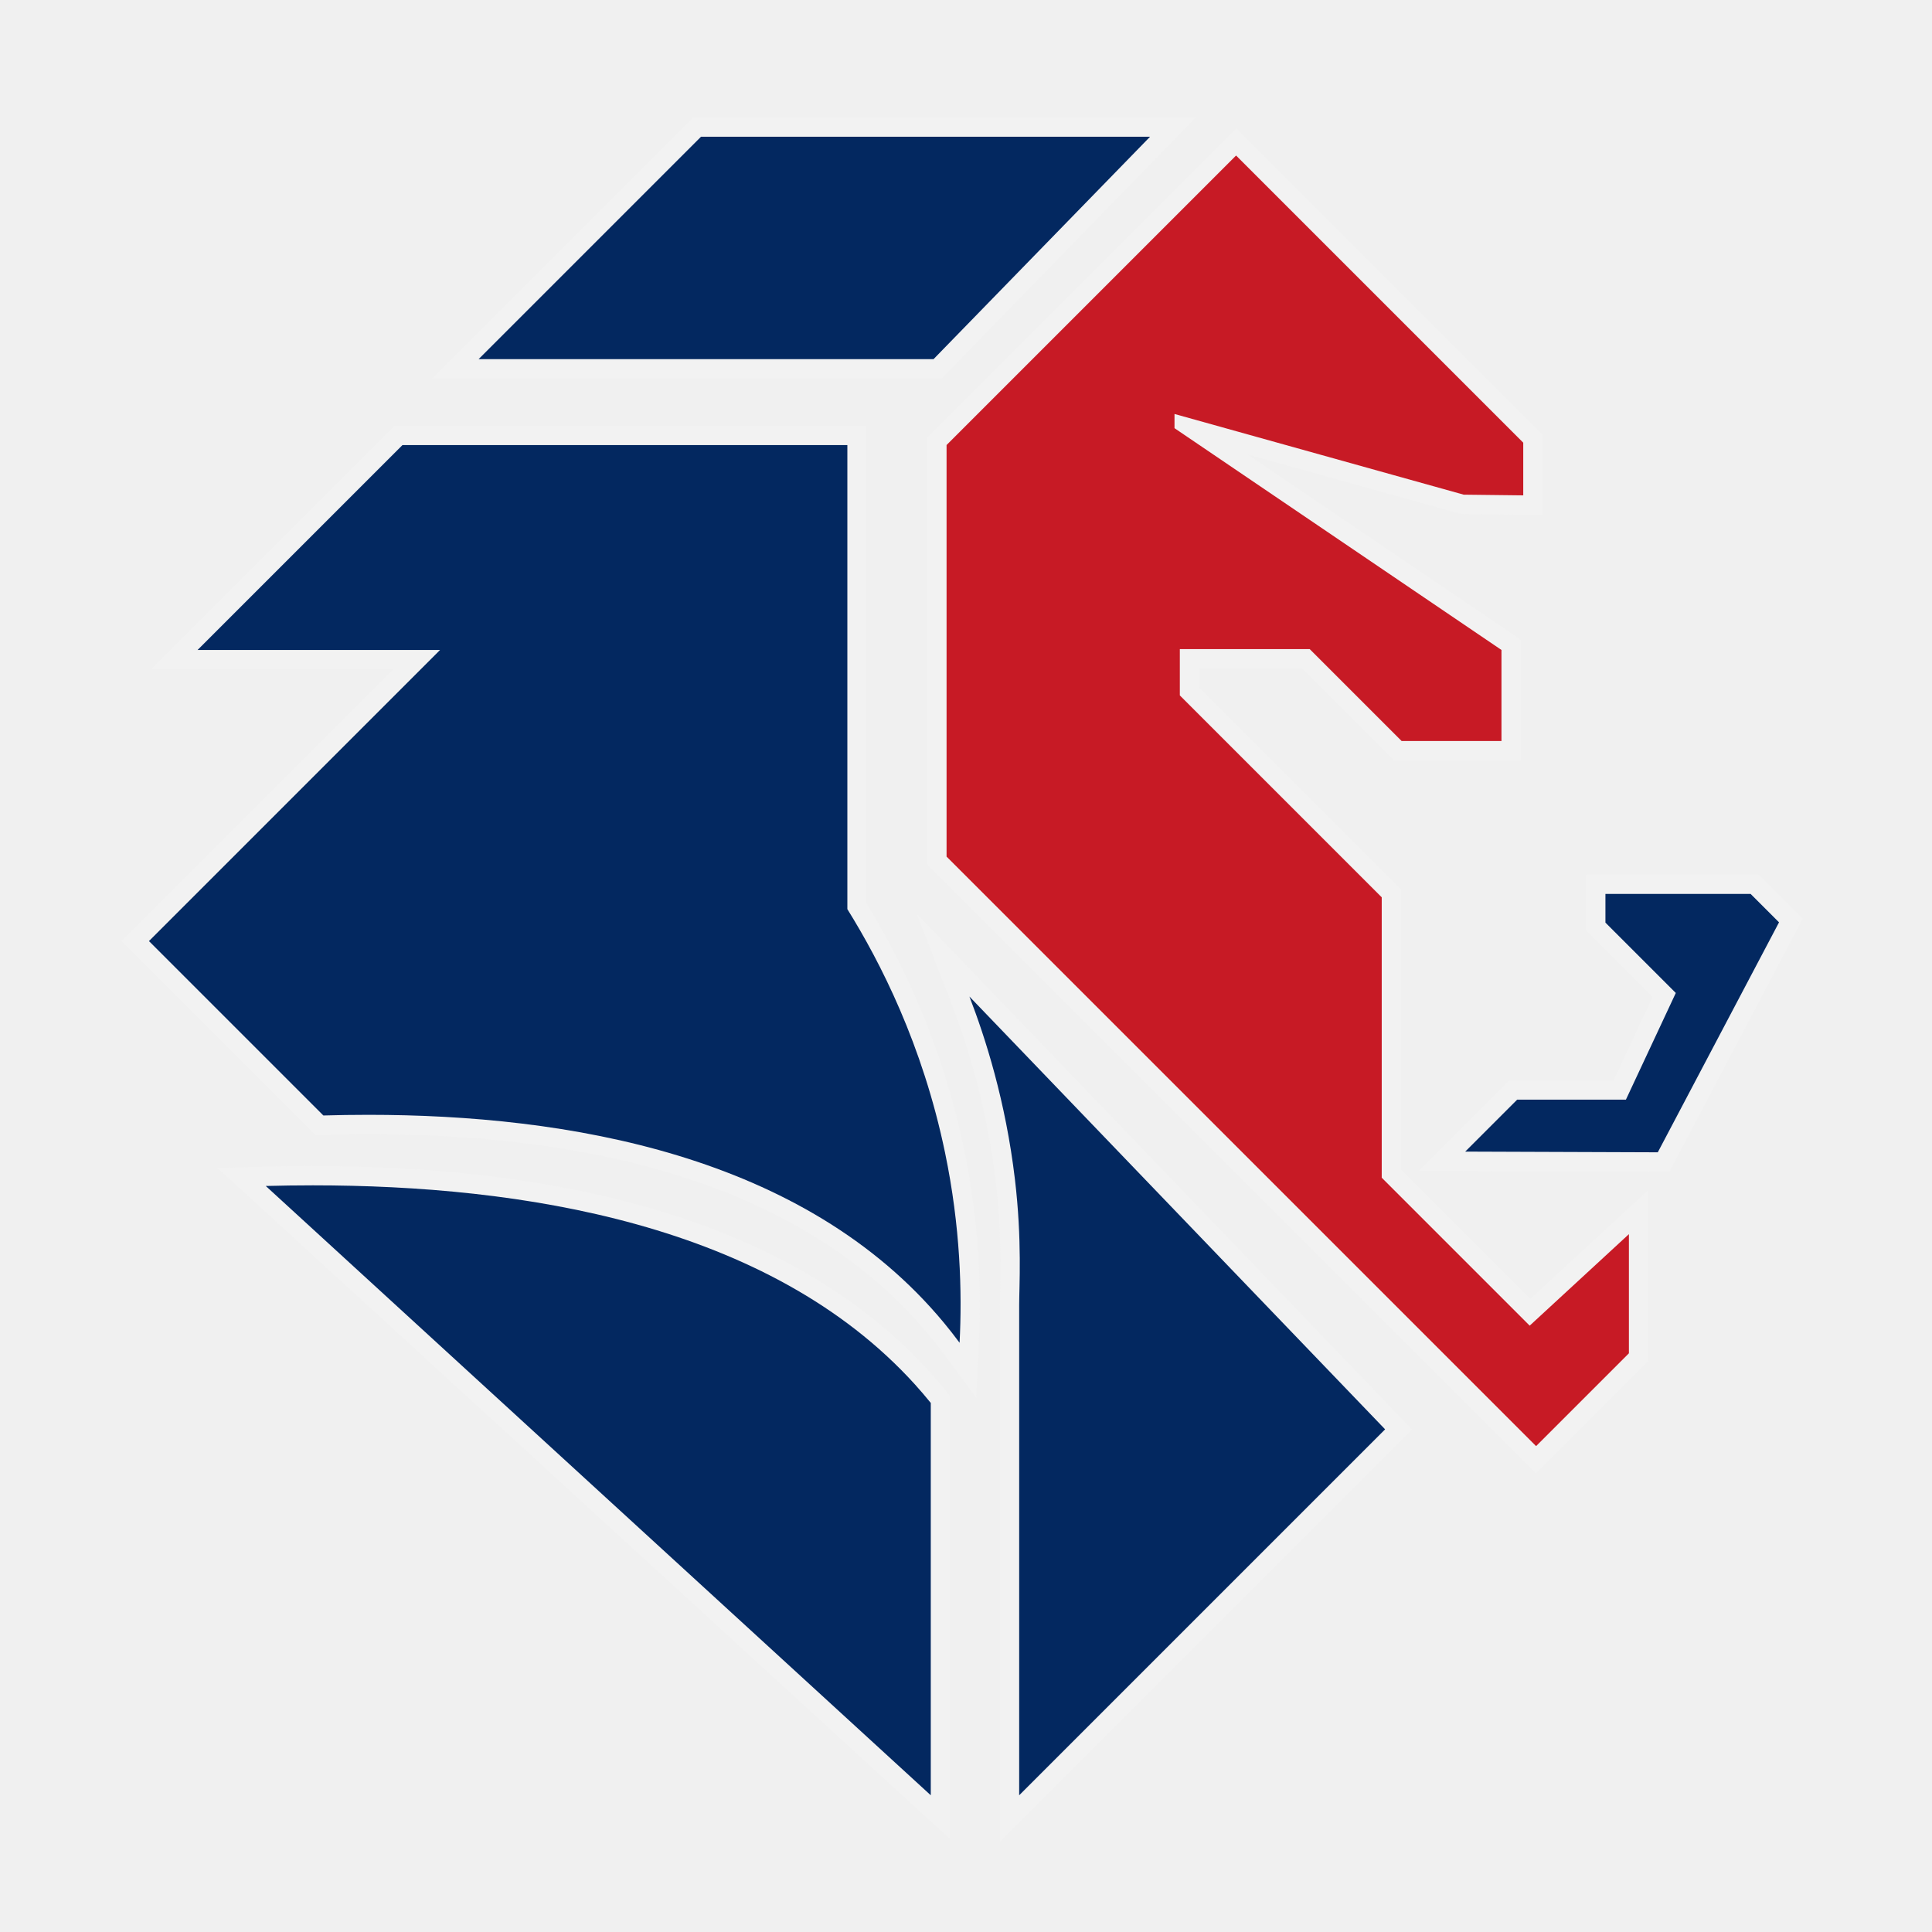
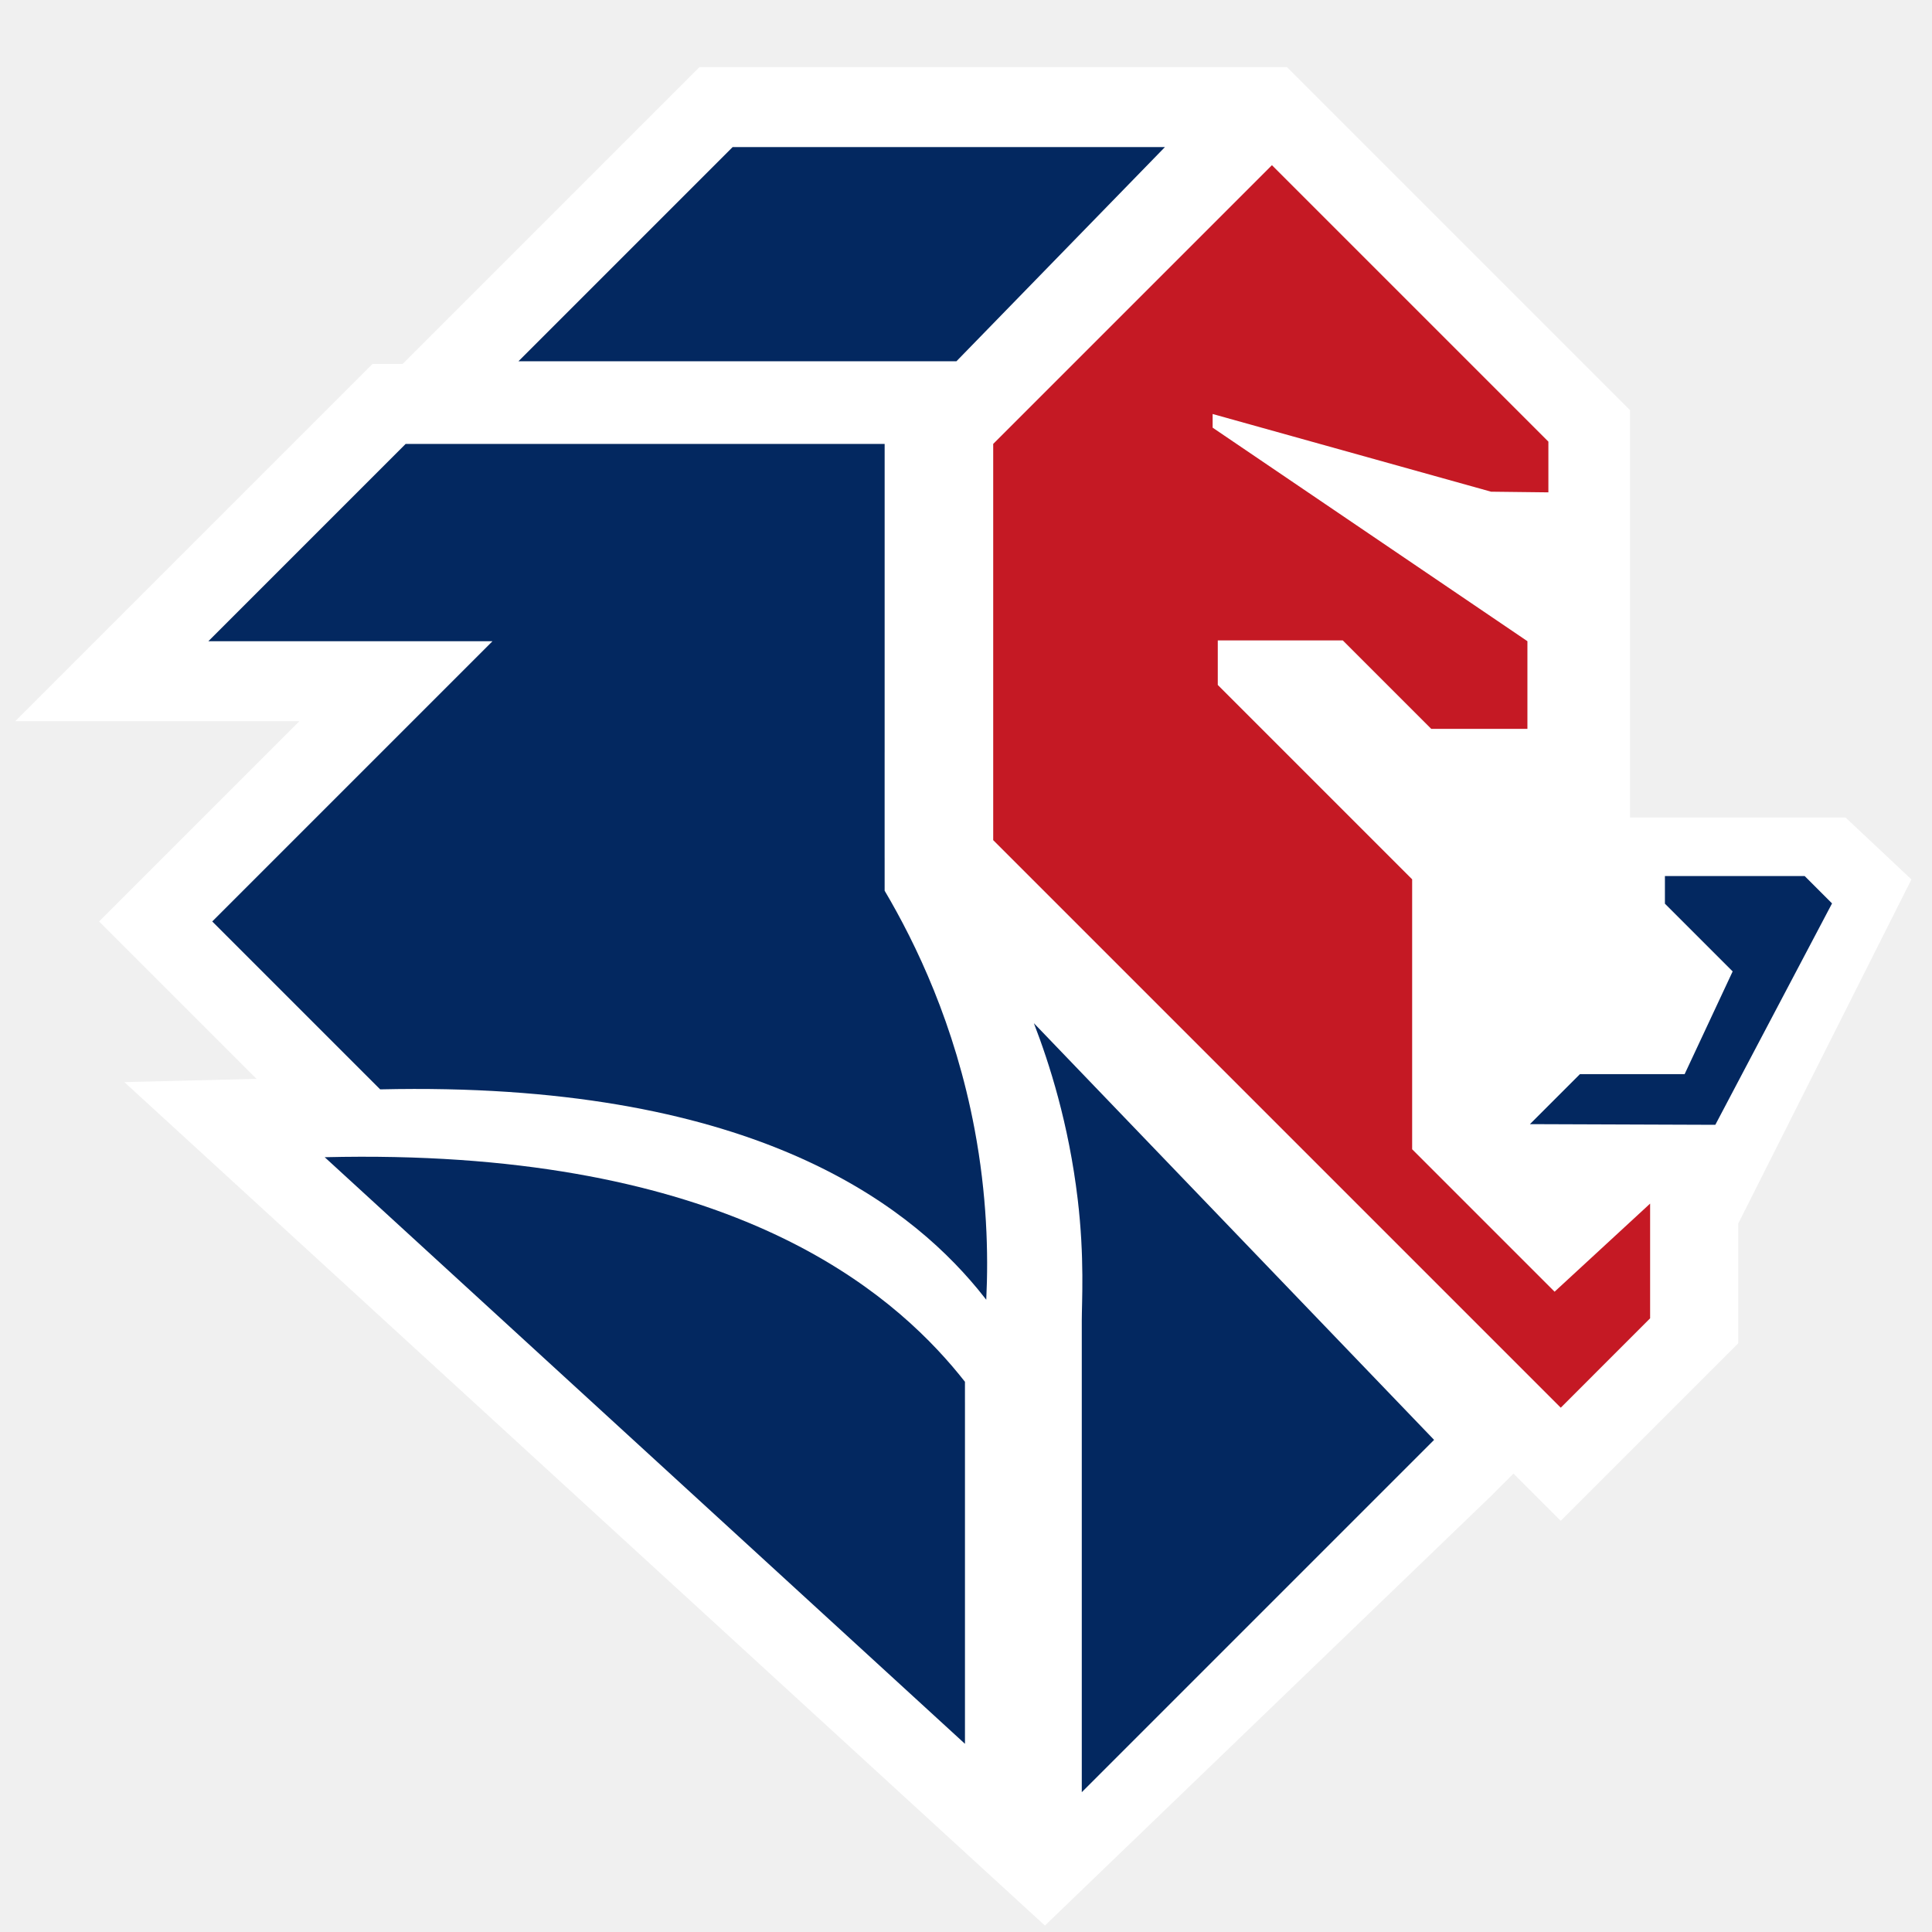
- <svg xmlns="http://www.w3.org/2000/svg" id="Calque_1" data-name="Calque 1" viewBox="0 0 1000 1000">
+ <svg xmlns="http://www.w3.org/2000/svg" id="Calque_1" data-name="Calque 1" viewBox="0 0 1500 1500">
  <defs>
    <style>
      .cls-1 {
-         fill: #f2f2f2;
+         fill: #fff;
      }

      .cls-2 {
        fill: #032860;
      }

      .cls-3 {
-         fill: #c71a25;
+         fill: #c51924;
      }
    </style>
  </defs>
-   <g>
-     <path class="cls-2" d="M125.06,609.19l12.37-.33c8.24-.22,16.49-.33,24.52-.33,63.55,0,120.42,6.87,169.05,20.41,62.16,17.31,111.44,45.74,146.48,84.48,2.7,2.99,5.38,6.13,8.19,9.59l1.12,1.38v216.2L125.06,609.19Z" />
-     <path class="cls-1" d="M161.94,613.53c107.16,0,236.11,19.52,311.81,103.25,2.74,3.03,5.41,6.17,8.02,9.38v203.07c-114.74-105.12-229.48-210.25-344.21-315.37,7.98-.21,16.11-.33,24.38-.33M161.94,603.53c-8.07,0-16.37.11-24.65.33l-24.73.66,18.24,16.71,34.11,31.25,310.1,284.12,16.76,15.35v-229.34l-2.23-2.75c-2.86-3.53-5.6-6.73-8.36-9.79-35.68-39.46-85.76-68.37-148.84-85.94-49.06-13.67-106.39-20.59-170.39-20.59h0Z" />
-   </g>
-   <g>
-     <g>
-       <polygon class="cls-2" points="235.65 190.91 360.78 65.77 607.11 65.77 485.3 190.91 235.65 190.91" />
-       <path class="cls-1" d="M595.27,70.77c-37.36,38.38-74.72,76.75-112.08,115.13h-235.47c38.38-38.38,76.75-76.75,115.13-115.13h232.41M618.96,60.77h-260.25l-2.93,2.93-115.13,115.13-17.07,17.07h263.83l2.94-3.02,62.12-63.81,49.96-51.32,16.52-16.98h0Z" />
-     </g>
-     <g>
-       <path class="cls-2" d="M492.64,697.99c-2.53-3.43-5.19-6.82-7.9-10.09-58.2-70.25-157.14-105.87-294.09-105.87-7.58,0-15.37.11-23.16.34l-2.16.06-95.33-95.34,145.67-145.67h-125.51l116.06-116.06h237.35v243.77c24.19,39.2,41.16,81.73,50.44,126.44,6.78,32.66,9.35,66.21,7.63,99.7l-.72,13.94-8.3-11.23Z" />
-       <path class="cls-1" d="M438.59,230.37c0,80.07,0,160.13,0,240.2,17.03,27.38,38.93,70.05,50.56,126.03,7.99,38.45,8.87,72.32,7.53,98.42-2.62-3.54-5.31-6.97-8.07-10.31-72.34-87.32-195.54-107.68-297.94-107.68-7.9,0-15.69.12-23.3.34-30.09-30.09-60.18-60.18-90.27-90.27,50.22-50.22,100.45-100.45,150.67-150.67h-125.51c35.35-35.36,70.71-70.71,106.06-106.06h230.28M448.59,220.37h-244.42l-2.93,2.93-53.03,53.03-53.03,53.03-17.07,17.07h125.51l-133.6,133.6-7.07,7.07,7.07,7.07,42.48,42.48,47.79,47.79,3.05,3.05,4.31-.12c7.74-.22,15.48-.34,23.01-.34,135.39,0,233.04,35.01,290.24,104.06,2.65,3.2,5.25,6.52,7.73,9.87l16.59,22.46,1.43-27.89c1.74-33.92-.85-67.89-7.73-100.97-9.31-44.82-26.24-87.48-50.35-126.84v-237.36s0-10,0-10h0Z" />
-     </g>
-   </g>
-   <g>
-     <path class="cls-2" d="M522.52,675.56c0-1.84.05-4.16.12-6.85.28-12.06.74-32.25-2.27-57.65-3.77-31.78-11.6-63.22-23.26-93.46l-8.94-23.19,235.77,245.47-201.41,201.41v-265.74Z" />
-     <path class="cls-1" d="M501.77,515.8c71.72,74.67,143.44,149.35,215.16,224.02-63.14,63.14-126.27,126.27-189.41,189.41v-253.67c0-9.75,1.55-33.56-2.19-65.09-4.83-40.73-15.31-73.26-23.56-94.67M474.55,473.02l17.89,46.37c11.52,29.85,19.24,60.89,22.96,92.25,2.97,25.05,2.51,45.02,2.24,56.94-.06,2.72-.12,5.06-.12,6.96v277.81l17.07-17.07,108.23-108.23,81.18-81.18,6.93-6.93-6.79-7.07-107.58-112.01-107.58-112.01-34.43-35.85h0Z" />
-   </g>
-   <g>
-     <polygon class="cls-3" points="484.96 445.47 484.96 228.3 639.82 73.44 793.44 227.06 793.44 261.47 756.91 261.04 617.65 222.18 782.16 333.78 782.16 388.56 723.41 388.56 675.85 341 615.69 341 615.69 357.89 720.19 462.39 720.19 607.53 791.92 679.25 848.14 627.39 848.14 702.55 795.09 755.59 484.96 445.47" />
-     <path class="cls-1" d="M639.81,80.51l148.62,148.62v27.27c-10.27-.12-20.54-.24-30.81-.36-49.9-13.92-99.8-27.85-149.7-41.77v7.35c56.41,38.27,112.83,76.54,169.24,114.8v47.13h-51.68c-15.86-15.86-31.71-31.71-47.57-47.57h-67.23v23.96c34.83,34.83,69.67,69.67,104.5,104.5v145.14c25.53,25.53,51.06,51.06,76.58,76.58,17.12-15.79,34.24-31.58,51.36-47.37v61.67c-16.02,16.02-32.03,32.03-48.05,48.05l-305.13-305.13v-213.03l149.85-149.85M639.81,66.37l-7.07,7.07-149.85,149.85-2.93,2.93v221.31l2.93,2.93,305.13,305.13,7.07,7.07,7.07-7.07,24.02-24.02,24.02-24.02,2.93-2.93v-88.64l-16.78,15.48-16.65,15.36-27.65,25.5-31.5-31.5-35.36-35.36v-145.14l-2.93-2.93-47.5-47.5-54.07-54.07v-9.82h53.09l44.64,44.64,2.93,2.93h65.82v-62.43l-4.39-2.98-121.24-82.24-15.76-10.69,30.56,8.53,78.6,21.93,1.26.35,1.31.02,14.22.17,16.6.19,10.12.12v-41.53l-2.93-2.93-148.62-148.62-7.07-7.07h0Z" />
-   </g>
-   <g>
-     <polygon class="cls-2" points="746.36 601.03 783.21 564.18 838.39 564.18 861.37 515.02 825.97 479.62 825.97 457.69 908.18 457.69 926.96 476.47 861.07 601.44 746.36 601.03" />
-     <path class="cls-1" d="M906.11,462.69c4.9,4.9,9.8,9.81,14.71,14.71-20.92,39.68-41.84,79.36-62.75,119.03-33.23-.12-66.45-.24-99.68-.36,8.96-8.96,17.93-17.93,26.89-26.89h56.29c8.61-18.41,17.21-36.81,25.82-55.22-12.14-12.14-24.28-24.28-36.42-36.41v-14.86h75.14M910.25,452.69h-89.28v29l2.93,2.93,31.46,31.46-20.15,43.1h-54.07l-2.93,2.93-14.94,14.94-11.95,11.95-16.98,16.98,24.02.09,51.41.19,48.26.17,6.06.02,2.82-5.36,62.75-119.03,3.44-6.52-5.21-5.21-6.36-6.36-8.35-8.35-2.93-2.93h0Z" />
-   </g>
+   <path class="cls-1" d="M1432.9,634.68h-167.33v-316.17c-.45-.45-.9-.9-1.33-1.33h0s-1.18-1.18-1.18-1.18l-17.01-17.01-214.62-214.63-5.72-5.72-26.53-26.53h-456.11l-18.18,18.2-166.26,166.26-46.02,46.01h-23.4l-18.19,18.19-76.58,76.58-76.58,76.58-106,106h220.58l-2.79,2.79-108.79,108.79-43.91,43.91,43.91,43.91,61.75,61.75,16.56,16.56-102.63,2.51,113.62,104.1,497.07,455.42,104.03,95.31s0,.02.01.03c115.35-111.06,230.71-222.11,346.04-333.18l17.76-17.75,36.66,36.67,43.91-43.9,25.47-25.49,9.21-9.21,34.7-34.69,18.18-18.18h0c2.12-2.14,4.25-4.26,6.37-6.38v-92.93c44.82-89.06,89.63-178.13,134.45-267.19-17.05-16.03-34.1-32.06-51.16-48.08ZM568.81,114.2h335.62c-53.95,55.42-107.9,110.85-161.85,166.26h-340.04c55.42-55.41,110.85-110.83,166.27-166.26ZM164.79,715.41c72.53-72.53,145.05-145.05,217.58-217.58h-220.59c51.05-51.06,102.11-102.11,153.16-153.17h371.89c0,79.82,0,159.64,0,239.46h0s-53.1-55.3-53.1-55.3l53.1,137.68h0c0,8.34,0,16.68,0,25.02,24.28,41.1,54.56,103.86,69.84,185.17,8.65,46.03,10.49,87.36,9.48,121.57-32.26-32.7-70.25-60.75-113.45-83.79-12.54-6.83-26.12-13.41-40.85-19.62-90-38.76-199.77-58.55-326.46-58.86-40.2-40.2-80.39-80.39-120.59-120.59ZM252.12,898.46c2.59-.06,5.16-.12,7.72-.17l10.17,10.17,26.55-.61c8.92-.2,17.86-.31,26.57-.31,97.88,0,180.57,12.57,247.54,37.53,22.58,8.83,42.75,18.47,60.79,28.54,31.56,18.43,58.18,40.69,79.75,66.76,1.85,2.23,3.68,4.51,5.44,6.79l32.53,41.92v264.78c-165.69-151.81-331.38-303.61-497.07-455.42ZM839.91,1391.43v-366.31c0-14.08,2.24-48.46-3.16-94-6.99-58.82-22.11-105.79-34.04-136.71,103.57,107.83,207.15,215.66,310.72,323.49-91.18,91.18-182.36,182.36-273.52,273.52ZM1211.76,1092.93l-440.63-440.63v-307.63l216.41-216.4,214.62,214.62v39.38c-14.83-.17-29.66-.35-44.49-.51-72.06-20.12-144.12-40.22-216.18-60.33v10.61c81.46,55.26,162.92,110.53,244.4,165.79v68.06h-74.63c-22.9-22.9-45.79-45.79-68.69-68.69h-97.09v34.6c50.31,50.31,100.61,100.61,150.91,150.92v209.58c36.87,36.87,73.73,73.73,110.6,110.6,24.72-22.8,49.45-45.62,74.17-68.42v89.06c-23.12,23.13-46.25,46.25-69.39,69.39Z" />
+   <path class="cls-2" d="M836.74,931.13c5.4,45.53,3.16,79.92,3.16,93.99v366.32c91.17-91.17,182.35-182.35,273.52-273.52-103.57-107.83-207.14-215.67-310.71-323.5,11.93,30.92,27.05,77.91,34.03,136.72Z" />
+   <path class="cls-2" d="M904.43,114.2h-335.62c-55.42,55.42-110.84,110.84-166.26,166.26h340.04c53.95-55.42,107.9-110.84,161.85-166.26Z" />
+   <path class="cls-2" d="M686.82,691.53c0-115.62,0-231.24.01-346.86h-371.89c-51.05,51.06-102.11,102.11-153.16,153.17h220.59c-72.53,72.53-145.05,145.05-217.58,217.58,43.45,43.46,86.91,86.91,130.36,130.36,284.47-6.52,407.18,86.49,463.9,155,2.26,2.73,4.49,5.51,6.68,8.33,1.75-36.15.51-81.42-9.07-132.4-15.28-81.31-45.56-144.07-69.84-185.17Z" />
+   <path class="cls-2" d="M1401.15,680.16h-108.51v21.46c17.53,17.53,35.06,35.06,52.59,52.59-12.43,26.58-24.85,53.16-37.28,79.74h-81.29l-38.83,38.83c47.98.17,95.96.35,143.94.52,30.21-57.3,60.41-114.6,90.62-171.89-7.08-7.08-14.16-14.16-21.24-21.24Z" />
+   <path class="cls-3" d="M1096.38,892.3v-209.59c-50.3-50.3-100.61-100.61-150.91-150.91v-34.6h97.08c22.9,22.9,45.79,45.79,68.69,68.69h74.63v-68.06c-81.46-55.26-162.93-110.52-244.39-165.79v-10.62c72.06,20.11,144.12,40.22,216.17,60.32,14.83.17,29.66.35,44.5.52v-39.38l-214.62-214.62-216.4,216.4v307.63l440.63,440.63c23.13-23.13,46.26-46.26,69.38-69.38v-89.06c-24.72,22.8-49.45,45.61-74.17,68.41-36.86-36.86-73.73-73.73-110.59-110.59Z" />
+   <path class="cls-2" d="M252.12,898.46c165.69,151.81,331.38,303.61,497.07,455.42v-281.07c-3.2-4.06-6.46-8.04-9.78-11.93-57.83-67.57-187.34-169.75-487.29-162.42Z" />
</svg>
